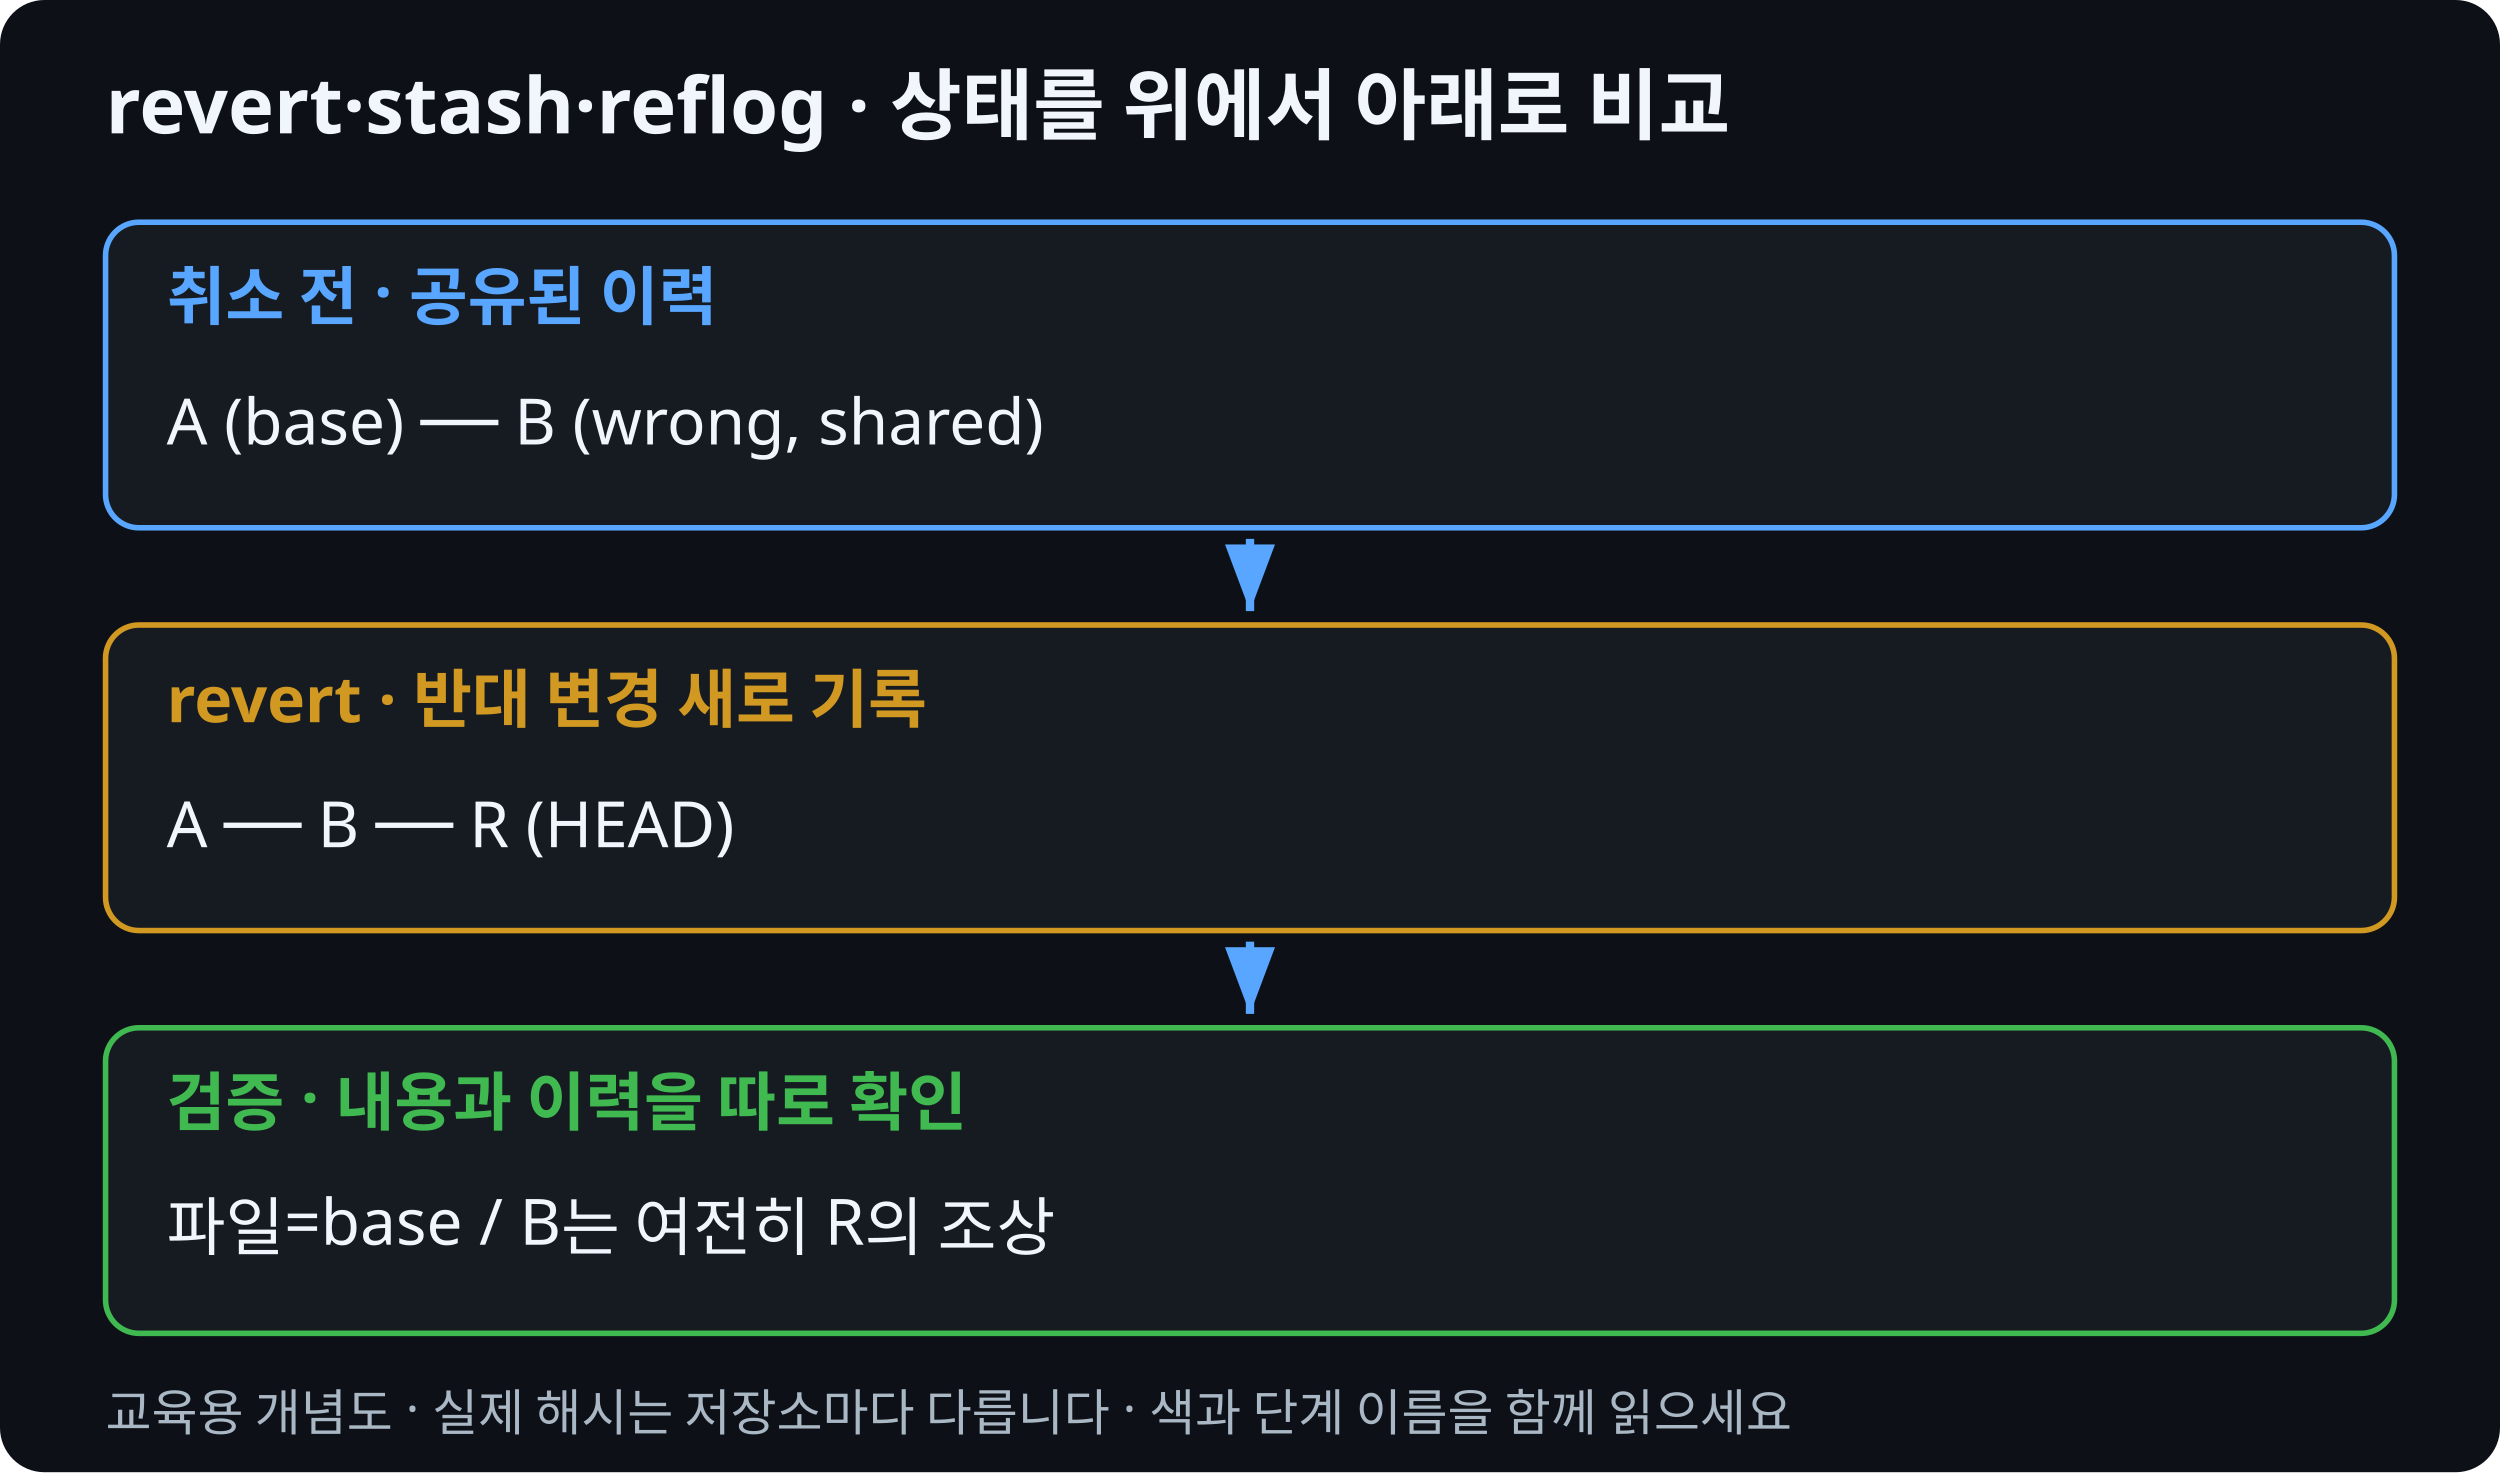
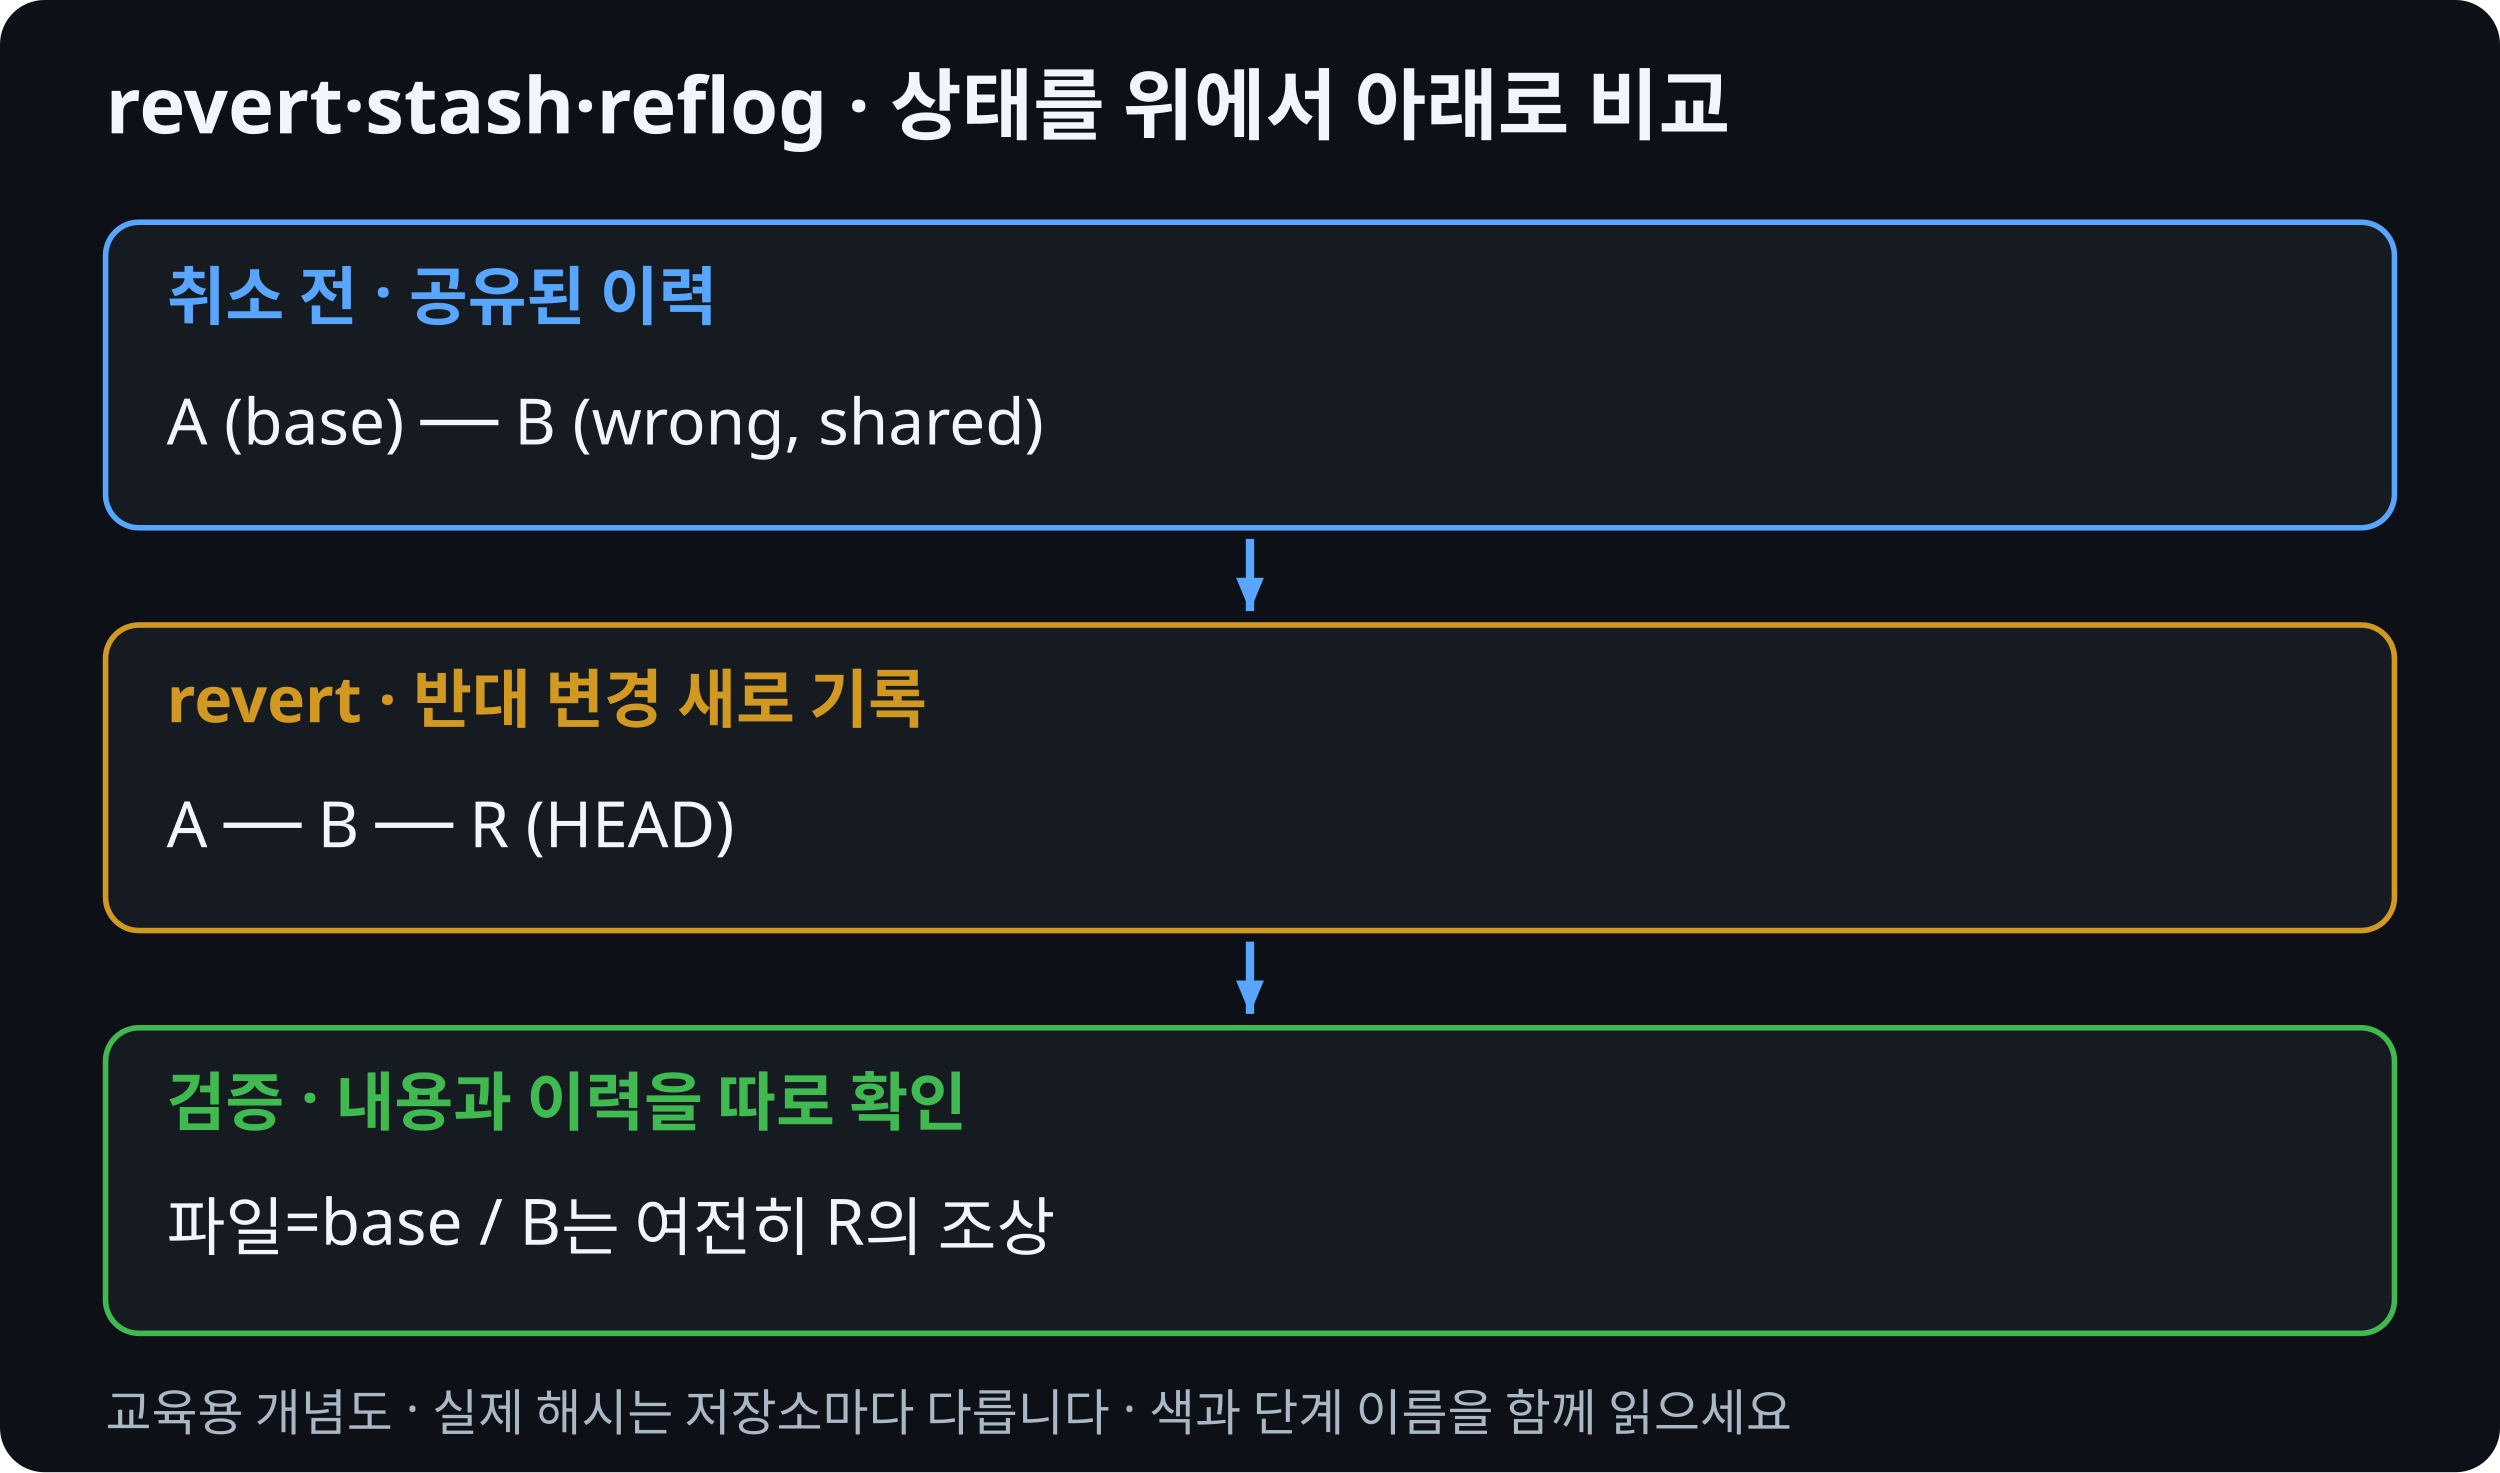
<svg xmlns="http://www.w3.org/2000/svg" viewBox="0 0 900 530" role="img" aria-labelledby="title desc">
  <rect width="900" height="530" rx="16" fill="#0d1117" />
  <text x="38" y="48" fill="#f0f6fc" font-family="sans-serif" font-size="28" font-weight="bold">revert·stash·reflog · 상태를 위에서 아래로 비교</text>
  <defs>
-     <marker id="arrow" markerWidth="10" markerHeight="10" refX="8" refY="3" orient="auto">
-       <path d="M0,0 L8,3 L0,6" fill="#58a6ff" />
+     <marker id="arrow" markerUnits="userSpaceOnUse" viewBox="0 0 12 10" markerWidth="12" markerHeight="10" refX="12" refY="5" orient="auto">
+       <path d="M0 0 L12 5 L0 10 Z" fill="#58a6ff" stroke="none" />
    </marker>
  </defs>
  <rect x="38" y="80" width="824" height="110" rx="12" fill="#161b22" stroke="#58a6ff" stroke-width="2" />
  <text x="60" y="115" font-size="23" font-family="sans-serif" font-weight="bold" fill="#58a6ff">취소 전 · 공유된 이력</text>
  <text x="60" y="160" font-size="23" font-family="sans-serif" fill="#f0f6fc">A (base) ── B (wrong, shared)</text>
  <path d="M450 194 V220" stroke="#58a6ff" stroke-width="3" marker-end="url(#arrow)" />
  <rect x="38" y="225" width="824" height="110" rx="12" fill="#161b22" stroke="#d29922" stroke-width="2" />
  <text x="60" y="260" font-size="23" font-family="sans-serif" font-weight="bold" fill="#d29922">revert · 반대 변경 새로 기록</text>
  <text x="60" y="305" font-size="23" font-family="sans-serif" fill="#f0f6fc">A ── B ── R (HEAD)</text>
  <path d="M450 339 V365" stroke="#58a6ff" stroke-width="3" marker-end="url(#arrow)" />
  <rect x="38" y="370" width="824" height="110" rx="12" fill="#161b22" stroke="#3fb950" stroke-width="2" />
  <text x="60" y="405" font-size="23" font-family="sans-serif" font-weight="bold" fill="#3fb950">검증 · 내용과 이력을 따로 확인</text>
  <text x="60" y="450" font-size="23" font-family="sans-serif" fill="#f0f6fc">파일=base / B는 여전히 R의 조상</text>
  <text x="38" y="515" fill="#aab7c4" font-family="sans-serif" font-size="18">교육용 개념도 · 실제 해시는 저장소마다 다릅니다 · 색과 단계 이름을 함께 읽으세요</text>
</svg>
